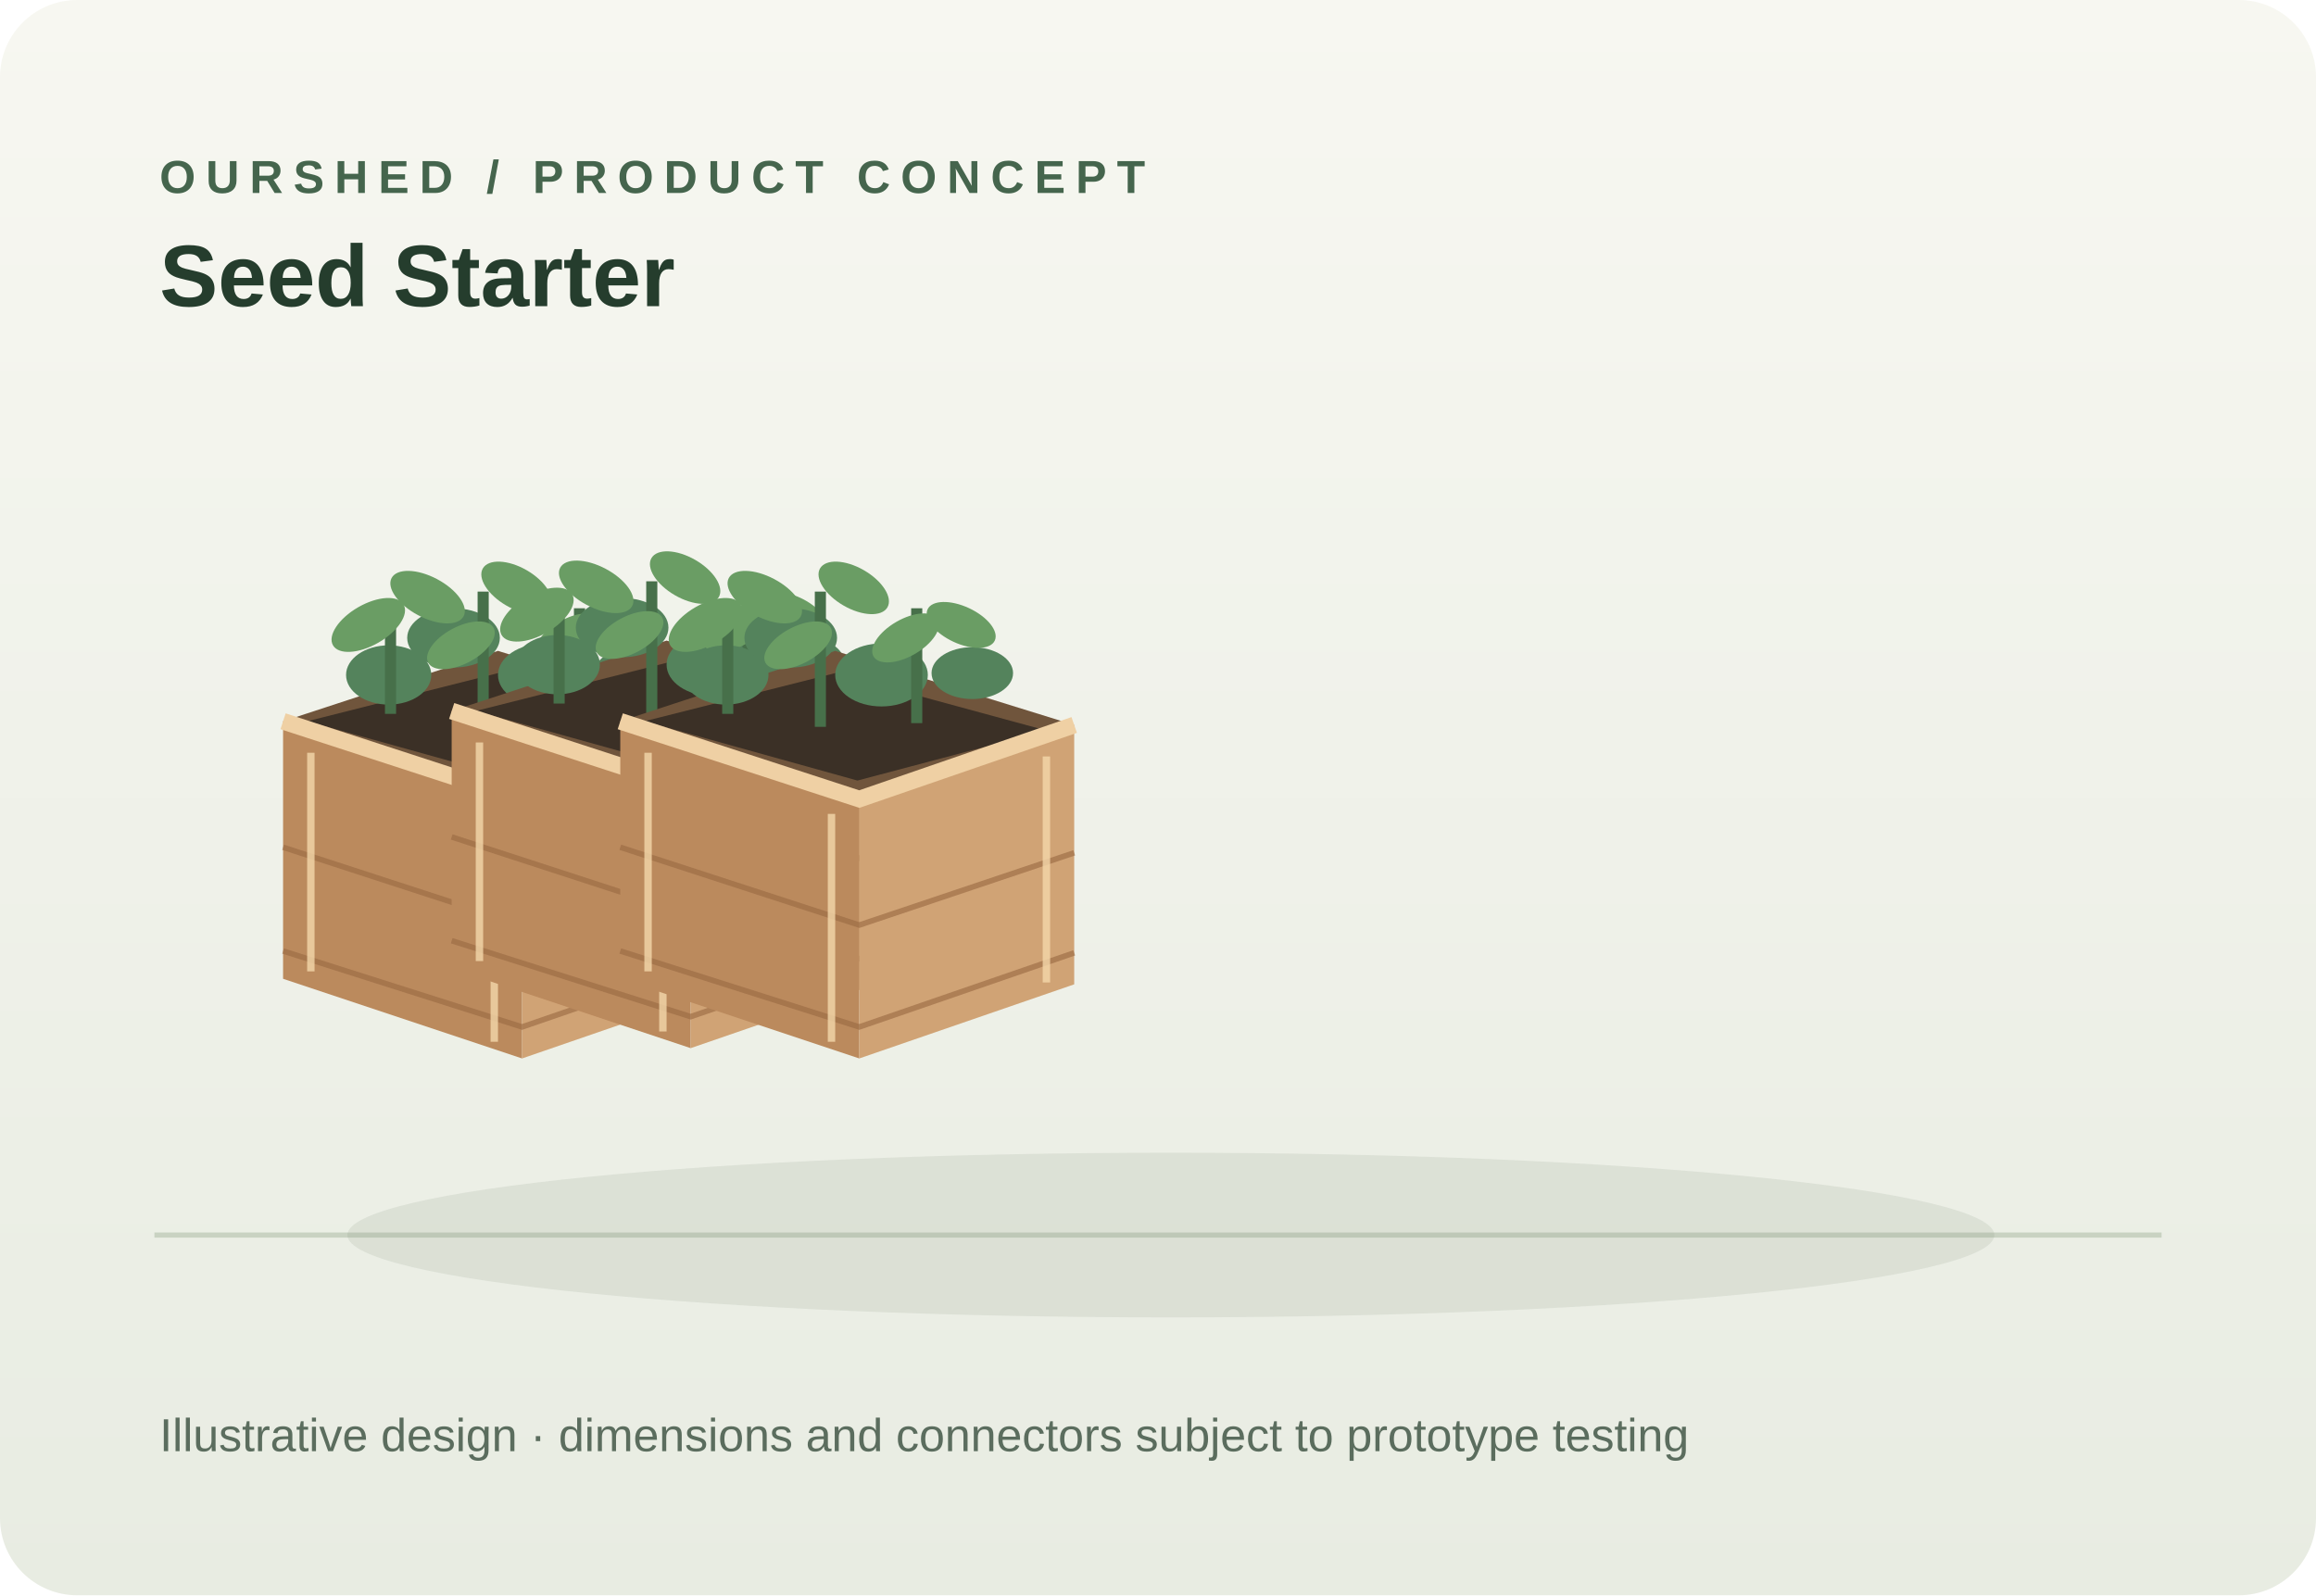
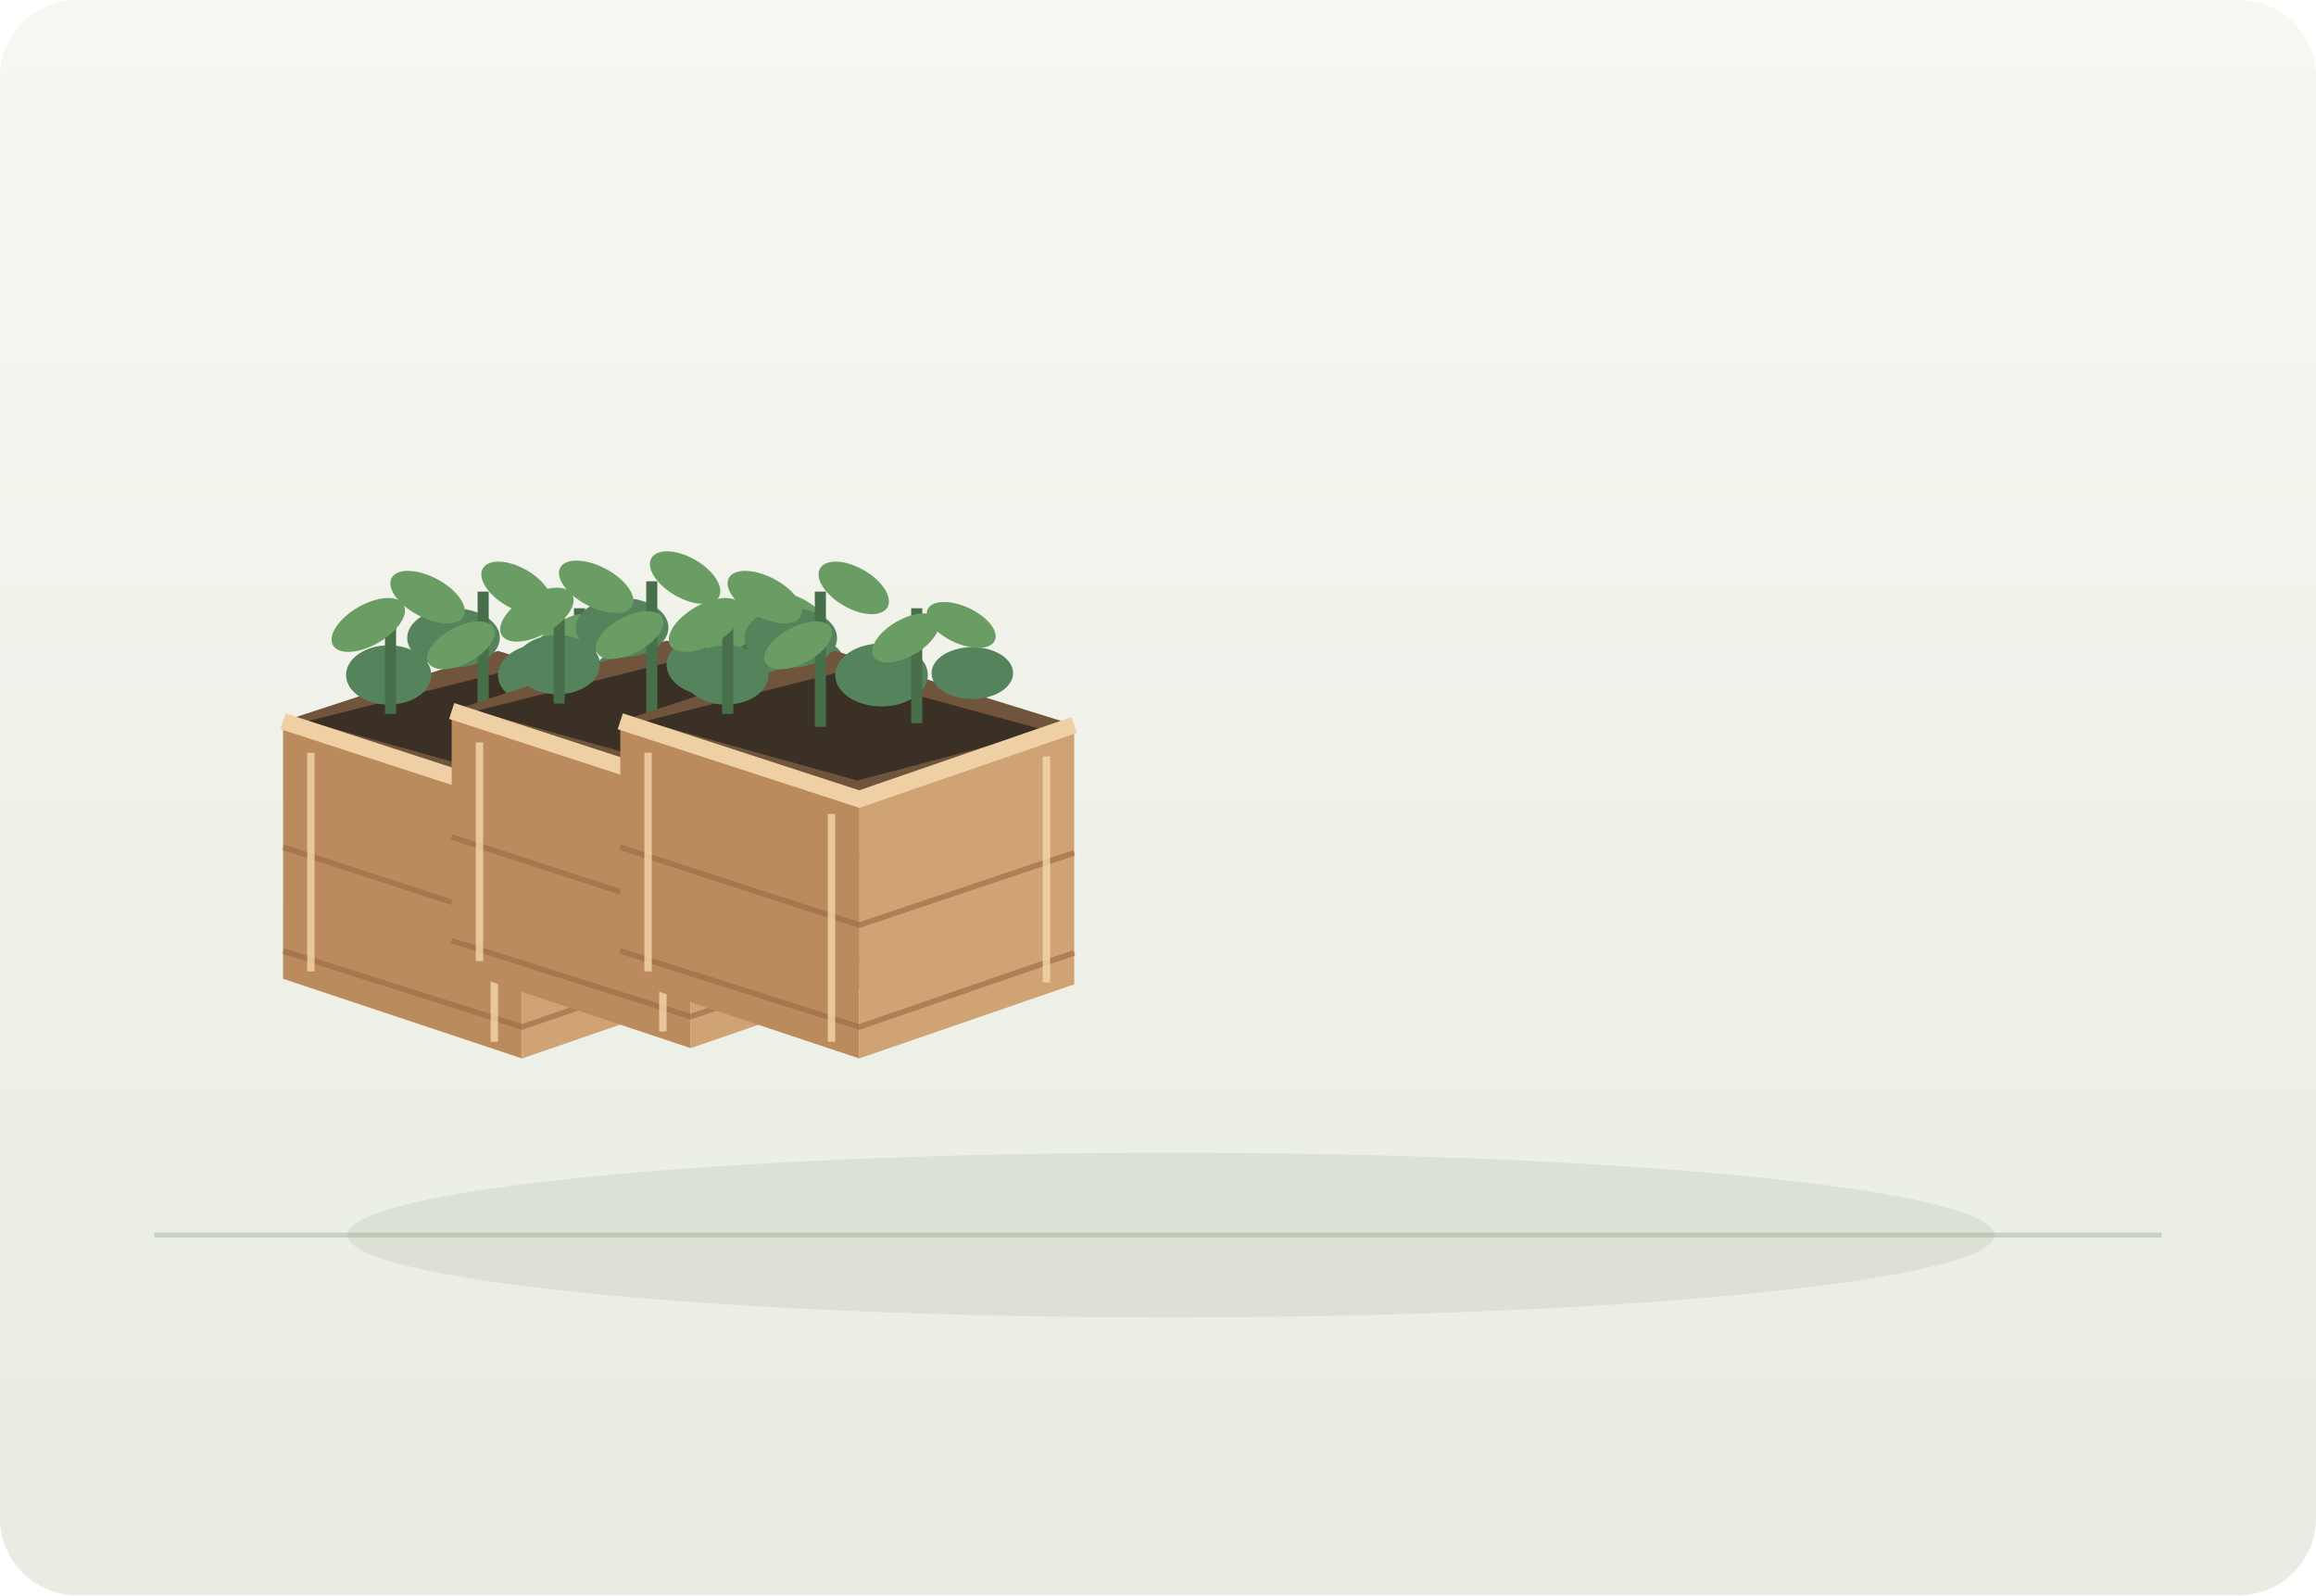
<svg xmlns="http://www.w3.org/2000/svg" viewBox="0 0 900 620" role="img">
  <defs>
    <linearGradient id="bg" x2="0" y2="1">
      <stop stop-color="#f7f7f1" />
      <stop offset="1" stop-color="#e8ece2" />
    </linearGradient>
  </defs>
  <rect width="900" height="620" rx="30" fill="url(#bg)" />
  <path d="M60 480H840" stroke="#c9d2c2" stroke-width="2" />
  <ellipse cx="455" cy="480" rx="320" ry="32" fill="#71816b" opacity=".13" />
  <g transform="translate(110 240) scale(0.72)">
    <path d="M0 56 116 18 245 58 129 98Z" fill="#70553c" />
    <path d="M13 56 116 30 230 61 128 88Z" fill="#3b3026" />
    <path d="M0 56 129 98 129 238 0 195Z" fill="#bb8a5d" />
    <path d="M129 98 245 58 245 198 129 238Z" fill="#d0a375" />
    <path d="M0 56 129 98 245 58" fill="none" stroke="#efd0a4" stroke-width="9" />
    <path d="M0 124 129 166 245 127M0 180 129 221 245 181" stroke="#9b6b44" stroke-width="3" fill="none" opacity=".65" />
    <path d="M15 73 15 191M114 106 114 229M230 75 230 197" stroke="#f4d7aa" stroke-width="4" opacity=".8" />
    <g fill="#54835c">
      <ellipse cx="57" cy="31" rx="23" ry="16" />
      <ellipse cx="92" cy="11" rx="25" ry="16" />
      <ellipse cx="141" cy="31" rx="25" ry="17" />
      <ellipse cx="190" cy="30" rx="22" ry="14" />
    </g>
    <path d="M58 52V-5M108 59V-14M160 57V-5" stroke="#47704a" stroke-width="6" />
    <g fill="#6a9d64">
      <ellipse cx="46" cy="4" rx="22" ry="11" transform="rotate(-30 46 4)" />
      <ellipse cx="78" cy="-11" rx="22" ry="11" transform="rotate(28 78 -11)" />
      <ellipse cx="96" cy="15" rx="20" ry="10" transform="rotate(-28 96 15)" />
      <ellipse cx="126" cy="-16" rx="21" ry="11" transform="rotate(30 126 -16)" />
      <ellipse cx="154" cy="11" rx="20" ry="10" transform="rotate(-30 154 11)" />
      <ellipse cx="184" cy="4" rx="20" ry="10" transform="rotate(25 184 4)" />
    </g>
  </g>
  <g transform="translate(175.52 236) scale(0.72)">
    <path d="M0 56 116 18 245 58 129 98Z" fill="#70553c" />
    <path d="M13 56 116 30 230 61 128 88Z" fill="#3b3026" />
    <path d="M0 56 129 98 129 238 0 195Z" fill="#bb8a5d" />
    <path d="M129 98 245 58 245 198 129 238Z" fill="#d0a375" />
    <path d="M0 56 129 98 245 58" fill="none" stroke="#efd0a4" stroke-width="9" />
    <path d="M0 124 129 166 245 127M0 180 129 221 245 181" stroke="#9b6b44" stroke-width="3" fill="none" opacity=".65" />
    <path d="M15 73 15 191M114 106 114 229M230 75 230 197" stroke="#f4d7aa" stroke-width="4" opacity=".8" />
    <g fill="#54835c">
      <ellipse cx="57" cy="31" rx="23" ry="16" />
      <ellipse cx="92" cy="11" rx="25" ry="16" />
      <ellipse cx="141" cy="31" rx="25" ry="17" />
      <ellipse cx="190" cy="30" rx="22" ry="14" />
    </g>
    <path d="M58 52V-5M108 59V-14M160 57V-5" stroke="#47704a" stroke-width="6" />
    <g fill="#6a9d64">
      <ellipse cx="46" cy="4" rx="22" ry="11" transform="rotate(-30 46 4)" />
      <ellipse cx="78" cy="-11" rx="22" ry="11" transform="rotate(28 78 -11)" />
      <ellipse cx="96" cy="15" rx="20" ry="10" transform="rotate(-28 96 15)" />
      <ellipse cx="126" cy="-16" rx="21" ry="11" transform="rotate(30 126 -16)" />
      <ellipse cx="154" cy="11" rx="20" ry="10" transform="rotate(-30 154 11)" />
      <ellipse cx="184" cy="4" rx="20" ry="10" transform="rotate(25 184 4)" />
    </g>
  </g>
  <g transform="translate(241.04 240) scale(0.72)">
    <path d="M0 56 116 18 245 58 129 98Z" fill="#70553c" />
    <path d="M13 56 116 30 230 61 128 88Z" fill="#3b3026" />
    <path d="M0 56 129 98 129 238 0 195Z" fill="#bb8a5d" />
    <path d="M129 98 245 58 245 198 129 238Z" fill="#d0a375" />
    <path d="M0 56 129 98 245 58" fill="none" stroke="#efd0a4" stroke-width="9" />
    <path d="M0 124 129 166 245 127M0 180 129 221 245 181" stroke="#9b6b44" stroke-width="3" fill="none" opacity=".65" />
    <path d="M15 73 15 191M114 106 114 229M230 75 230 197" stroke="#f4d7aa" stroke-width="4" opacity=".8" />
    <g fill="#54835c">
      <ellipse cx="57" cy="31" rx="23" ry="16" />
      <ellipse cx="92" cy="11" rx="25" ry="16" />
      <ellipse cx="141" cy="31" rx="25" ry="17" />
      <ellipse cx="190" cy="30" rx="22" ry="14" />
    </g>
    <path d="M58 52V-5M108 59V-14M160 57V-5" stroke="#47704a" stroke-width="6" />
    <g fill="#6a9d64">
      <ellipse cx="46" cy="4" rx="22" ry="11" transform="rotate(-30 46 4)" />
      <ellipse cx="78" cy="-11" rx="22" ry="11" transform="rotate(28 78 -11)" />
      <ellipse cx="96" cy="15" rx="20" ry="10" transform="rotate(-28 96 15)" />
      <ellipse cx="126" cy="-16" rx="21" ry="11" transform="rotate(30 126 -16)" />
      <ellipse cx="154" cy="11" rx="20" ry="10" transform="rotate(-30 154 11)" />
      <ellipse cx="184" cy="4" rx="20" ry="10" transform="rotate(25 184 4)" />
    </g>
  </g>
-   <text x="62" y="75" font-family="Arial,sans-serif" font-size="18" font-weight="bold" letter-spacing="4" fill="#45654d">OURSHED  /  PRODUCT CONCEPT</text>
-   <text x="62" y="119" font-family="Arial,sans-serif" font-size="34" font-weight="bold" fill="#253d2d">Seed Starter</text>
-   <text x="62" y="564" font-family="Arial,sans-serif" font-size="18" fill="#5b6d5e">Illustrative design · dimensions and connectors subject to prototype testing</text>
</svg>
